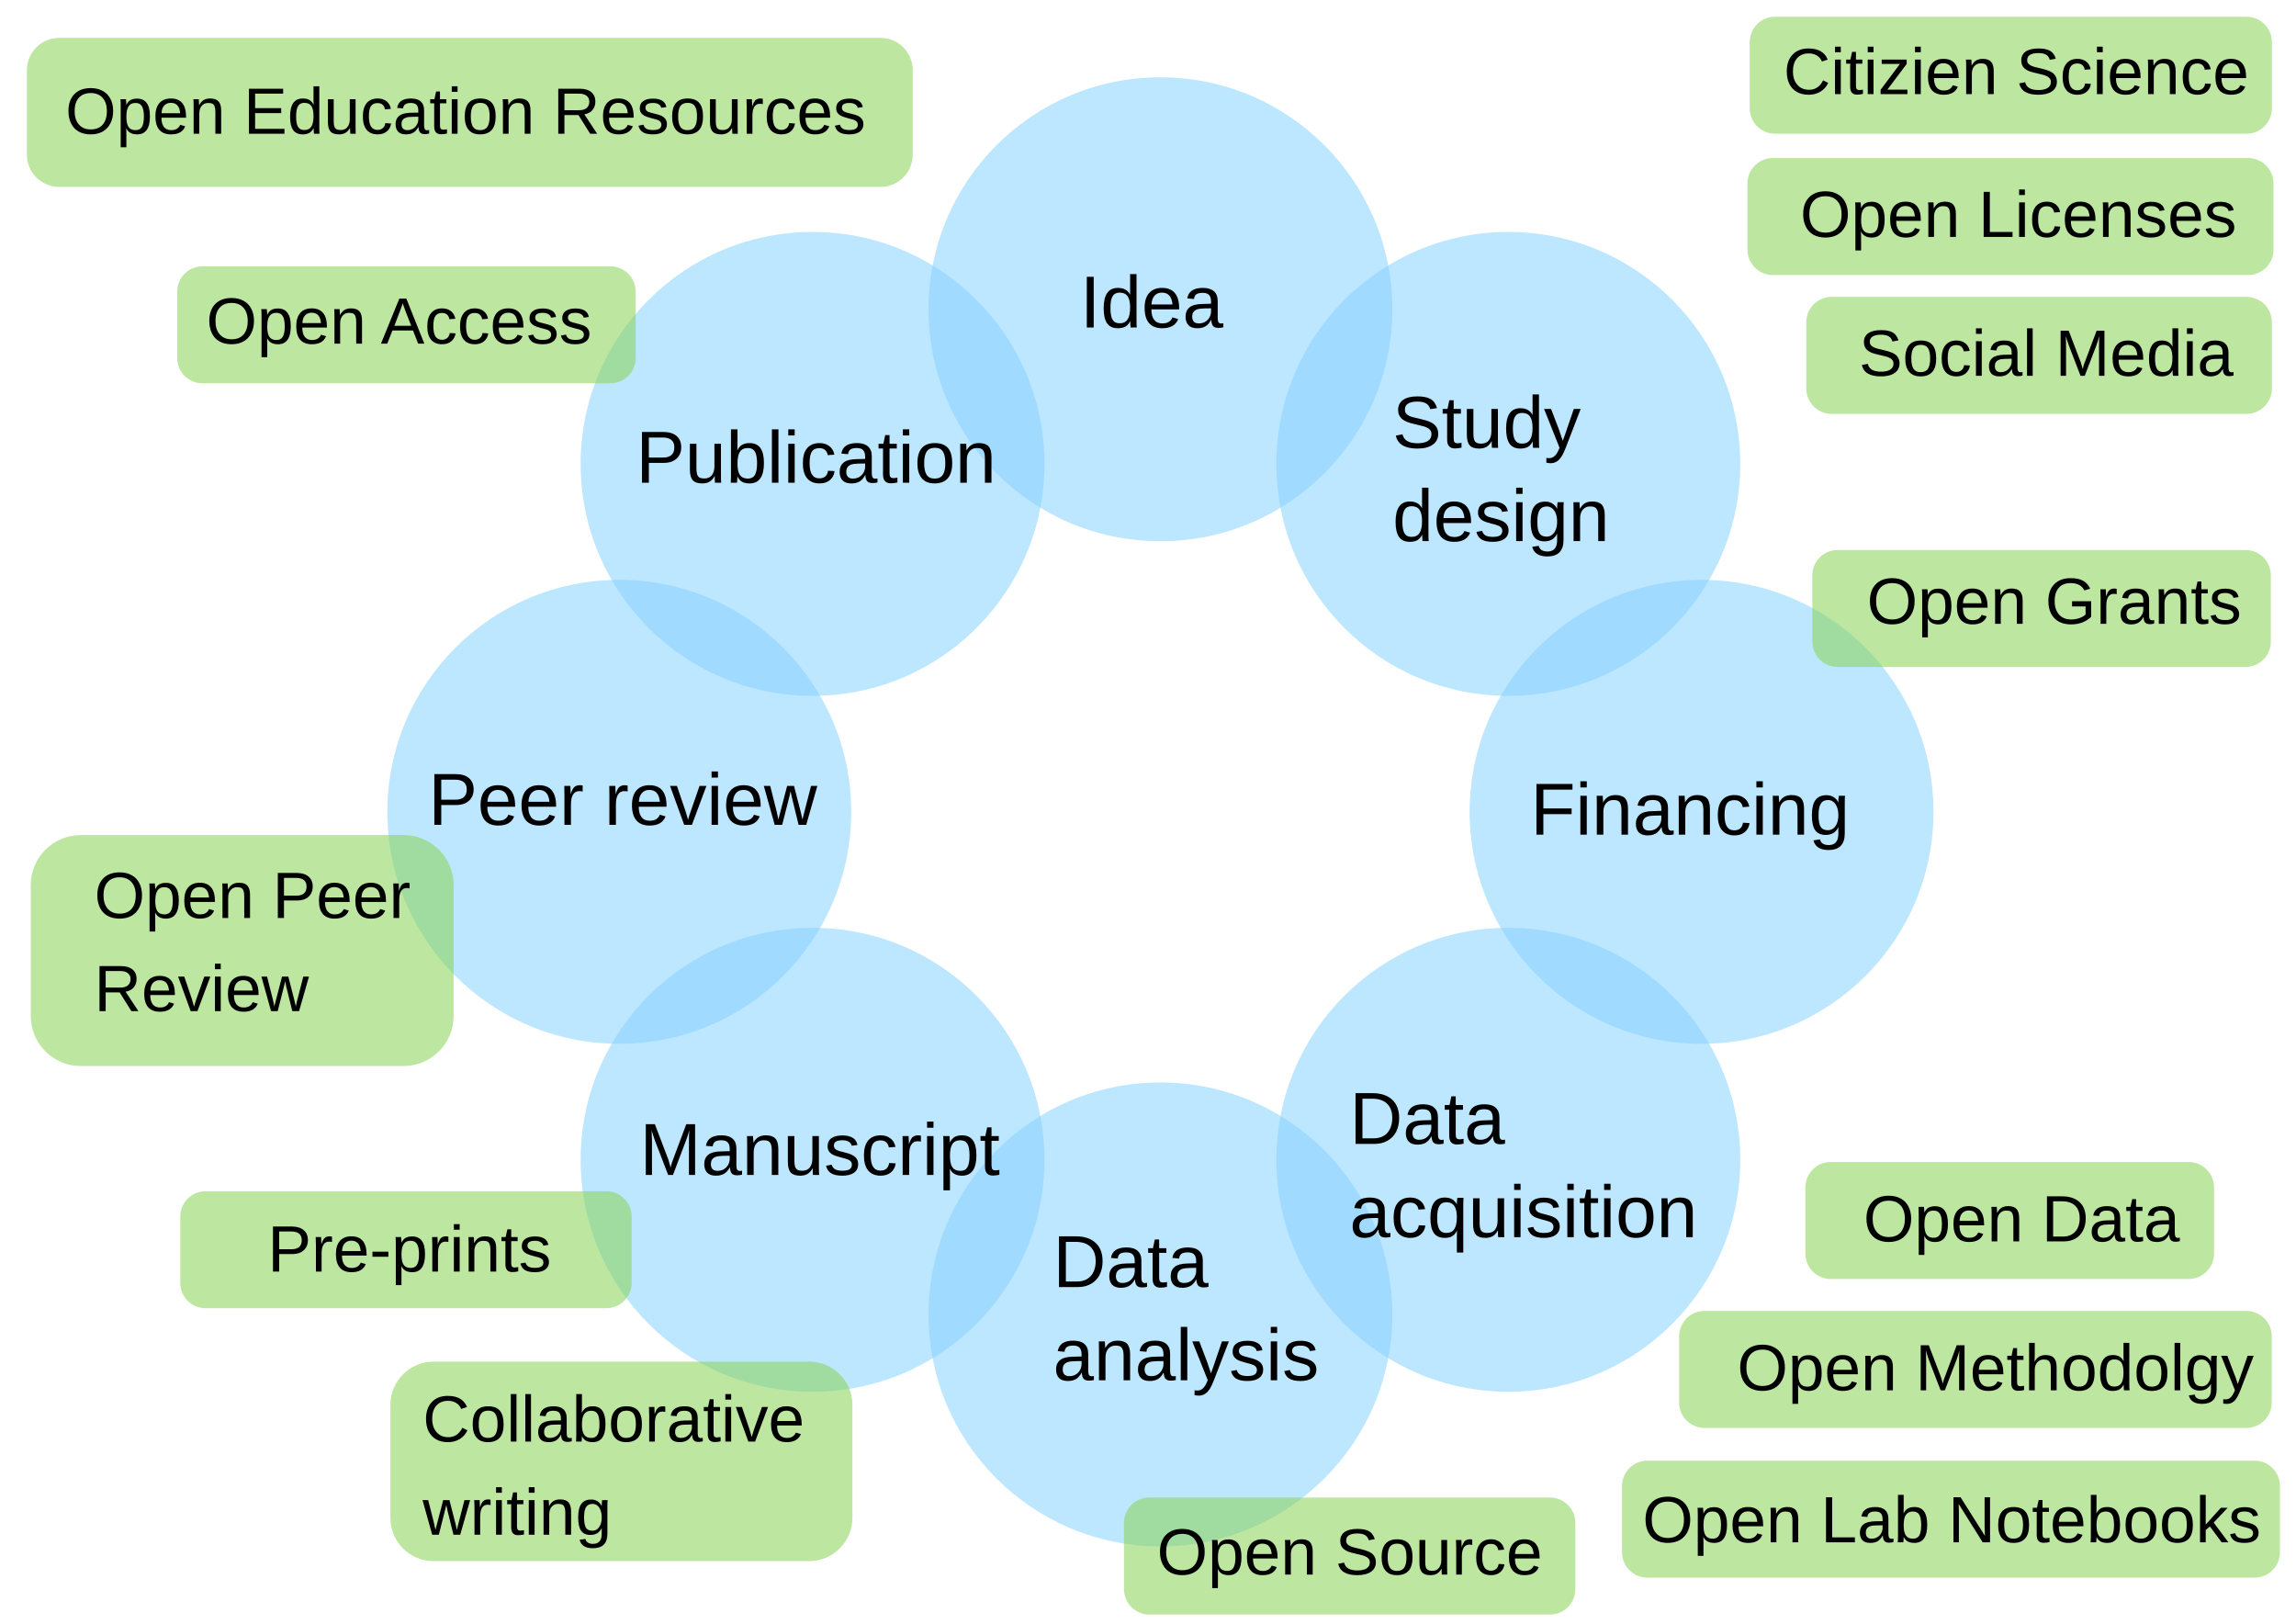
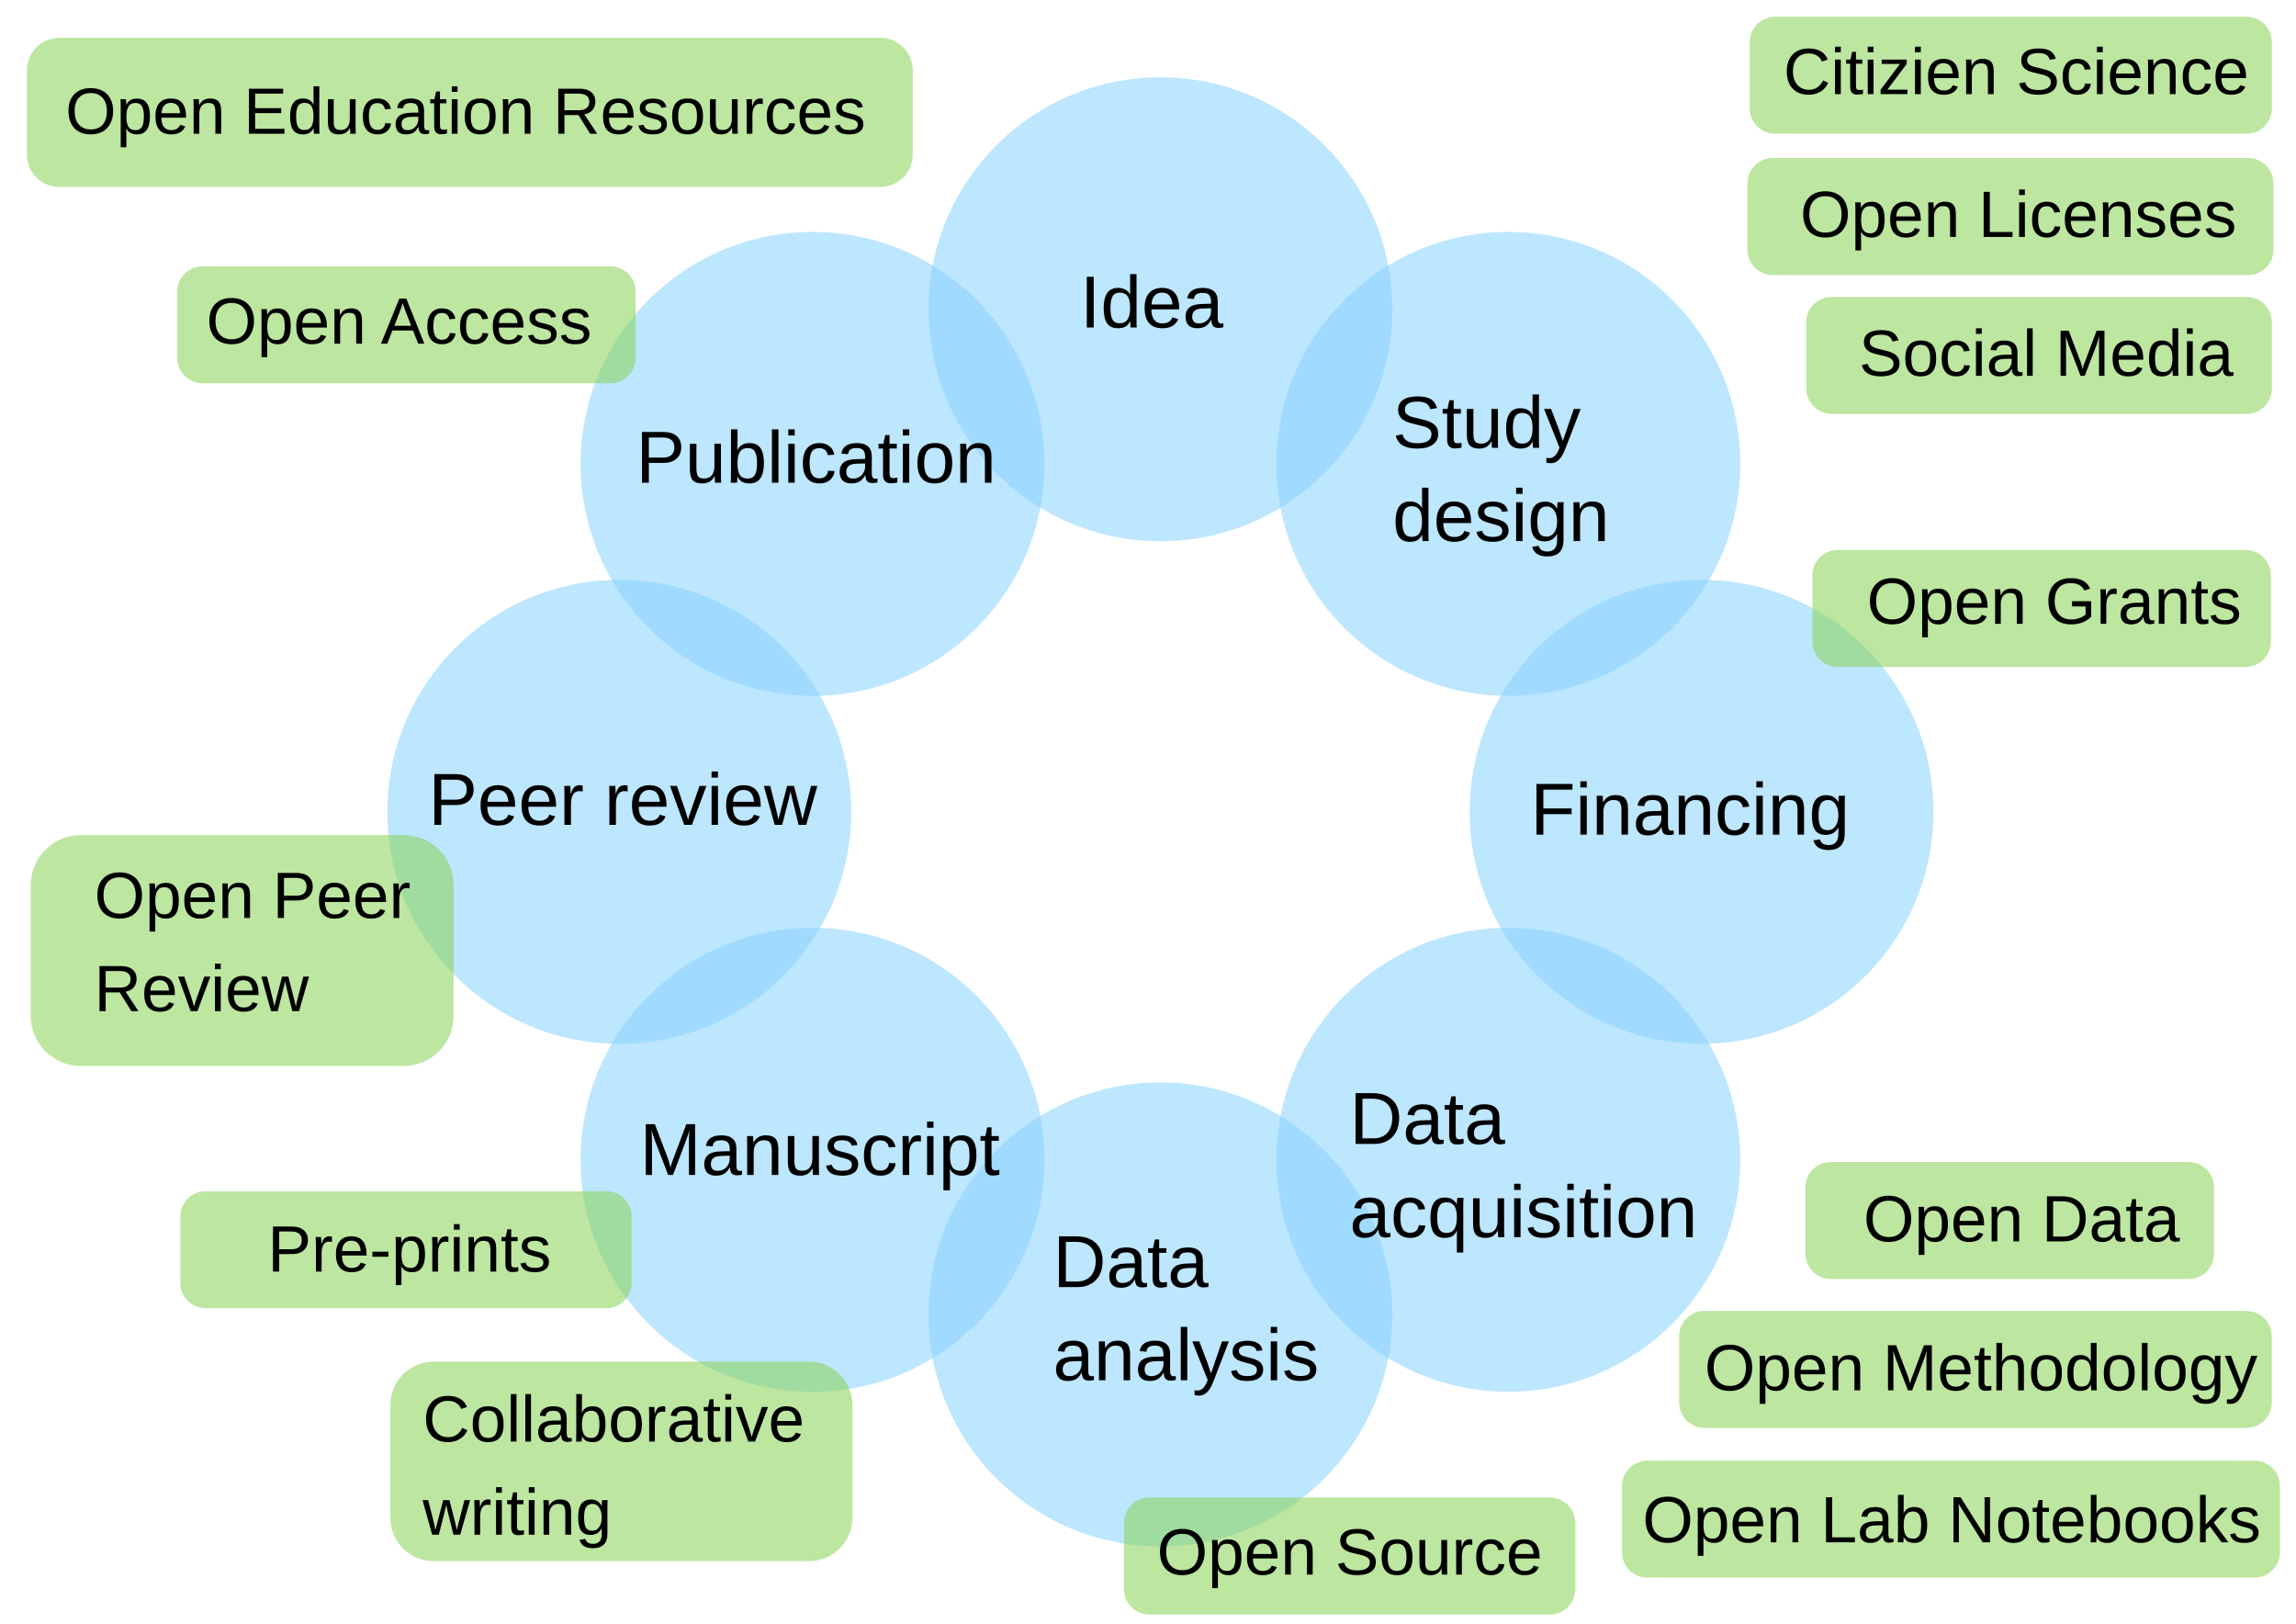
<svg xmlns="http://www.w3.org/2000/svg" width="297mm" height="210mm" viewBox="0 0 297 210" version="1.1" id="svg8">
  <defs id="defs2" />
  <g id="layer1" transform="translate(0,-87)">
    <flowRoot xml:space="preserve" id="flowRoot1088" style="font-style:normal;font-variant:normal;font-weight:normal;font-stretch:normal;font-size:36px;line-height:125%;font-family:Arial;-inkscape-font-specification:Sans;text-align:start;letter-spacing:0px;word-spacing:0px;text-anchor:start;fill:#000000;fill-opacity:1;stroke:none;stroke-width:1px;stroke-linecap:butt;stroke-linejoin:miter;stroke-opacity:1" transform="scale(0.2645833)">
      <flowRegion id="flowRegion1090">
        <rect id="rect1092" width="381.429" height="192.857" x="-250" y="88.234" />
      </flowRegion>
      <flowPara id="flowPara1094" />
    </flowRoot>
    <circle style="opacity:0.557;fill:#89d2ff;fill-opacity:1;fill-rule:evenodd;stroke:none;stroke-width:0.542;stroke-linecap:round;stroke-miterlimit:4;stroke-dasharray:none;stroke-dashoffset:0;stroke-opacity:0.914" id="path1155" cx="150.108" cy="127" r="30" />
    <text xml:space="preserve" style="font-style:normal;font-variant:normal;font-weight:normal;font-stretch:normal;font-size:9.525px;line-height:125%;font-family:Arial;-inkscape-font-specification:Sans;text-align:start;letter-spacing:0px;word-spacing:0px;text-anchor:start;fill:#000000;fill-opacity:1;stroke:none;stroke-width:0.265px;stroke-linecap:butt;stroke-linejoin:miter;stroke-opacity:1" x="139.711" y="129.357" id="text819">
      <tspan id="tspan817" x="139.711" y="129.357" style="stroke-width:0.265px">Idea</tspan>
    </text>
    <circle style="opacity:0.557;fill:#89d2ff;fill-opacity:1;fill-rule:evenodd;stroke:none;stroke-width:0.542;stroke-linecap:round;stroke-miterlimit:4;stroke-dasharray:none;stroke-dashoffset:0;stroke-opacity:0.914" id="path1155-9" cx="195.108" cy="147" r="30" />
    <text xml:space="preserve" style="font-style:normal;font-variant:normal;font-weight:normal;font-stretch:normal;font-size:9.525px;line-height:125%;font-family:Arial;-inkscape-font-specification:Sans;text-align:start;letter-spacing:0px;word-spacing:0px;text-anchor:start;fill:#000000;fill-opacity:1;stroke:none;stroke-width:0.265px;stroke-linecap:butt;stroke-linejoin:miter;stroke-opacity:1" x="180.12" y="124.439" id="text819-6-7">
      <tspan id="tspan817-2-0" x="180.12" y="132.866" style="stroke-width:0.265px" />
      <tspan x="180.12" y="144.925" style="stroke-width:0.265px" id="tspan1503">Study</tspan>
      <tspan x="180.12" y="156.983" style="stroke-width:0.265px" id="tspan1513">design</tspan>
    </text>
    <circle style="opacity:0.557;fill:#89d2ff;fill-opacity:1;fill-rule:evenodd;stroke:none;stroke-width:0.542;stroke-linecap:round;stroke-miterlimit:4;stroke-dasharray:none;stroke-dashoffset:0;stroke-opacity:0.914" id="path1155-9-2" cx="220.108" cy="192" r="30" />
    <circle style="opacity:0.557;fill:#89d2ff;fill-opacity:1;fill-rule:evenodd;stroke:none;stroke-width:0.542;stroke-linecap:round;stroke-miterlimit:4;stroke-dasharray:none;stroke-dashoffset:0;stroke-opacity:0.914" id="path1155-9-28" cx="195.108" cy="237" r="30" />
    <circle style="opacity:0.557;fill:#89d2ff;fill-opacity:1;fill-rule:evenodd;stroke:none;stroke-width:0.542;stroke-linecap:round;stroke-miterlimit:4;stroke-dasharray:none;stroke-dashoffset:0;stroke-opacity:0.914" id="path1155-9-9" cx="150.108" cy="257" r="30" />
    <circle style="opacity:0.557;fill:#89d2ff;fill-opacity:1;fill-rule:evenodd;stroke:none;stroke-width:0.542;stroke-linecap:round;stroke-miterlimit:4;stroke-dasharray:none;stroke-dashoffset:0;stroke-opacity:0.914" id="path1155-9-7" cx="105.108" cy="237" r="30" />
    <circle style="opacity:0.557;fill:#89d2ff;fill-opacity:1;fill-rule:evenodd;stroke:none;stroke-width:0.542;stroke-linecap:round;stroke-miterlimit:4;stroke-dasharray:none;stroke-dashoffset:0;stroke-opacity:0.914" id="path1155-9-3" cx="80.108" cy="192" r="30" />
    <circle style="opacity:0.557;fill:#89d2ff;fill-opacity:1;fill-rule:evenodd;stroke:none;stroke-width:0.542;stroke-linecap:round;stroke-miterlimit:4;stroke-dasharray:none;stroke-dashoffset:0;stroke-opacity:0.914" id="path1155-9-6" cx="105.108" cy="147" r="30" />
    <text xml:space="preserve" style="font-style:normal;font-variant:normal;font-weight:normal;font-stretch:normal;font-size:9.525px;line-height:125%;font-family:Arial;-inkscape-font-specification:Sans;text-align:start;letter-spacing:0px;word-spacing:0px;text-anchor:start;fill:#000000;fill-opacity:1;stroke:none;stroke-width:0.265px;stroke-linecap:butt;stroke-linejoin:miter;stroke-opacity:1" x="197.969" y="194.95" id="text819-6">
      <tspan id="tspan817-2" x="197.969" y="194.95" style="stroke-width:0.265px">Financing</tspan>
    </text>
    <text xml:space="preserve" style="font-style:normal;font-variant:normal;font-weight:normal;font-stretch:normal;font-size:9.525px;line-height:125%;font-family:Arial;-inkscape-font-specification:Sans;text-align:start;letter-spacing:0px;word-spacing:0px;text-anchor:start;fill:#000000;fill-opacity:1;stroke:none;stroke-width:0.265px;stroke-linecap:butt;stroke-linejoin:miter;stroke-opacity:1" x="174.565" y="234.947" id="text819-6-7-3">
      <tspan id="tspan817-2-0-6" x="174.565" y="234.947" style="stroke-width:0.265px">Data</tspan>
      <tspan x="174.565" y="247.006" style="stroke-width:0.265px" id="tspan1501">acquisition</tspan>
    </text>
    <text xml:space="preserve" style="font-style:normal;font-variant:normal;font-weight:normal;font-stretch:normal;font-size:9.525px;line-height:125%;font-family:Arial;-inkscape-font-specification:Sans;text-align:start;letter-spacing:0px;word-spacing:0px;text-anchor:start;fill:#000000;fill-opacity:1;stroke:none;stroke-width:0.265px;stroke-linecap:butt;stroke-linejoin:miter;stroke-opacity:1" x="136.205" y="253.46" id="text819-6-7-3-6">
      <tspan id="tspan817-2-0-6-1" x="136.205" y="253.46" style="stroke-width:0.265px">Data</tspan>
      <tspan x="136.205" y="265.518" style="stroke-width:0.265px" id="tspan1515">analysis</tspan>
    </text>
    <text xml:space="preserve" style="font-style:normal;font-variant:normal;font-weight:normal;font-stretch:normal;font-size:9.525px;line-height:125%;font-family:Arial;-inkscape-font-specification:Sans;text-align:start;letter-spacing:0px;word-spacing:0px;text-anchor:start;fill:#000000;fill-opacity:1;stroke:none;stroke-width:0.265px;stroke-linecap:butt;stroke-linejoin:miter;stroke-opacity:1" x="82.757" y="238.958" id="text819-6-7-3-6-7">
      <tspan id="tspan817-2-0-6-1-9" x="82.757" y="238.958" style="stroke-width:0.265px">Manuscript</tspan>
    </text>
    <text xml:space="preserve" style="font-style:normal;font-variant:normal;font-weight:normal;font-stretch:normal;font-size:9.525px;line-height:125%;font-family:Arial;-inkscape-font-specification:Sans;text-align:start;letter-spacing:0px;word-spacing:0px;text-anchor:start;fill:#000000;fill-opacity:1;stroke:none;stroke-width:0.265px;stroke-linecap:butt;stroke-linejoin:miter;stroke-opacity:1" x="55.408" y="193.681" id="text819-6-7-3-6-7-0">
      <tspan id="tspan817-2-0-6-1-9-2" x="55.408" y="193.681" style="stroke-width:0.265px">Peer review</tspan>
    </text>
    <text xml:space="preserve" style="font-style:normal;font-variant:normal;font-weight:normal;font-stretch:normal;font-size:9.525px;line-height:125%;font-family:Arial;-inkscape-font-specification:Sans;text-align:start;letter-spacing:0px;word-spacing:0px;text-anchor:start;fill:#000000;fill-opacity:1;stroke:none;stroke-width:0.265px;stroke-linecap:butt;stroke-linejoin:miter;stroke-opacity:1" x="82.26" y="149.43" id="text819-6-7-3-6-7-0-7">
      <tspan id="tspan817-2-0-6-1-9-2-5" x="82.26" y="149.43" style="stroke-width:0.265px">Publication</tspan>
    </text>
    <rect style="opacity:0.557;fill:#89d255;fill-opacity:1;fill-rule:evenodd;stroke:none;stroke-width:0.369;stroke-linecap:round;stroke-miterlimit:4;stroke-dasharray:none;stroke-dashoffset:0;stroke-opacity:0.914" id="rect1240" width="59.307" height="15.131" x="22.922" y="121.442" ry="3.281" />
    <text xml:space="preserve" style="font-style:normal;font-variant:normal;font-weight:normal;font-stretch:normal;font-size:9.525px;line-height:125%;font-family:Arial;-inkscape-font-specification:Sans;text-align:start;letter-spacing:0px;word-spacing:0px;text-anchor:start;fill:#000000;fill-opacity:1;stroke:none;stroke-width:0.265px;stroke-linecap:butt;stroke-linejoin:miter;stroke-opacity:1" x="26.669" y="131.446" id="text1244">
      <tspan id="tspan1242" x="26.669" y="131.446" style="font-size:8.467px;stroke-width:0.265px">Open Access</tspan>
    </text>
    <rect style="opacity:0.557;fill:#89d255;fill-opacity:1;fill-rule:evenodd;stroke:none;stroke-width:0.483;stroke-linecap:round;stroke-miterlimit:4;stroke-dasharray:none;stroke-dashoffset:0;stroke-opacity:0.914" id="rect1240-9-8" width="59.768" height="25.797" x="50.496" y="263.109" ry="5.594" />
    <rect style="opacity:0.557;fill:#89d255;fill-opacity:1;fill-rule:evenodd;stroke:none;stroke-width:0.578;stroke-linecap:round;stroke-miterlimit:4;stroke-dasharray:none;stroke-dashoffset:0;stroke-opacity:0.914" id="rect1240-9-0-1-4-5-3" width="114.585" height="19.277" x="3.482" y="91.898" ry="4.18" />
    <text xml:space="preserve" style="font-style:normal;font-variant:normal;font-weight:normal;font-stretch:normal;font-size:7.056px;line-height:125%;font-family:Arial;-inkscape-font-specification:Sans;text-align:start;letter-spacing:0px;word-spacing:0px;text-anchor:start;fill:#000000;fill-opacity:1;stroke:none;stroke-width:0.265px;stroke-linecap:butt;stroke-linejoin:miter;stroke-opacity:1" x="8.451" y="104.303" id="text1244-3-0-7-6-7">
      <tspan id="tspan1242-6-6-6-9-4" x="8.451" y="104.303" style="font-size:8.467px;stroke-width:0.265px">Open Education Resources</tspan>
    </text>
    <text xml:space="preserve" style="font-style:normal;font-variant:normal;font-weight:normal;font-stretch:normal;font-size:9.525px;line-height:125%;font-family:Arial;-inkscape-font-specification:Sans;text-align:start;letter-spacing:0px;word-spacing:0px;text-anchor:start;fill:#000000;fill-opacity:1;stroke:none;stroke-width:0.265px;stroke-linecap:butt;stroke-linejoin:miter;stroke-opacity:1" x="189.9" y="161.822" id="text1511">
      <tspan id="tspan1509" x="189.9" y="170.25" style="stroke-width:0.265px" />
    </text>
    <flowRoot xml:space="preserve" id="flowRoot1517" style="fill:black;stroke:none;stroke-opacity:1;stroke-width:1px;stroke-linejoin:miter;stroke-linecap:butt;fill-opacity:1;font-family:Arial;font-style:normal;font-weight:normal;font-size:36px;line-height:125%;letter-spacing:0px;word-spacing:0px;text-anchor:start;text-align:start;-inkscape-font-specification:Sans;font-stretch:normal;font-variant:normal">
      <flowRegion id="flowRegion1519">
        <rect id="rect1521" width="189.774" height="45.267" x="-351.69" y="788.478" />
      </flowRegion>
      <flowPara id="flowPara1523" />
    </flowRoot>
    <flowRoot xml:space="preserve" id="flowRoot1525" style="fill:black;stroke:none;stroke-opacity:1;stroke-width:1px;stroke-linejoin:miter;stroke-linecap:butt;fill-opacity:1;font-family:Arial;font-style:normal;font-weight:normal;font-size:36px;line-height:125%;letter-spacing:0px;word-spacing:0px;text-anchor:start;text-align:start;-inkscape-font-specification:Sans;font-stretch:normal;font-variant:normal">
      <flowRegion id="flowRegion1527">
        <rect id="rect1529" width="182.809" height="43.526" x="-342.985" y="802.406" />
      </flowRegion>
      <flowPara id="flowPara1531" />
    </flowRoot>
    <rect style="opacity:0.557;fill:#89d255;fill-opacity:1;fill-rule:evenodd;stroke:none;stroke-width:0.498;stroke-linecap:round;stroke-miterlimit:4;stroke-dasharray:none;stroke-dashoffset:0;stroke-opacity:0.914" id="rect1240-4" width="54.701" height="29.872" x="3.974" y="195.001" ry="6.478" />
    <text xml:space="preserve" style="font-style:normal;font-variant:normal;font-weight:normal;font-stretch:normal;font-size:9.525px;line-height:125%;font-family:Arial;-inkscape-font-specification:Sans;text-align:start;letter-spacing:0px;word-spacing:0px;text-anchor:start;fill:#000000;fill-opacity:1;stroke:none;stroke-width:0.265px;stroke-linecap:butt;stroke-linejoin:miter;stroke-opacity:1" x="12.185" y="205.731" id="text1244-4-1-7">
      <tspan id="tspan1242-7-55-4" x="12.185" y="205.731" style="font-size:8.467px;stroke-width:0.265px">Open Peer</tspan>
      <tspan x="12.185" y="217.776" style="font-size:8.467px;stroke-width:0.265px" id="tspan1577">Review</tspan>
    </text>
    <rect style="opacity:0.557;fill:#89d255;fill-opacity:1;fill-rule:evenodd;stroke:none;stroke-width:0.366;stroke-linecap:round;stroke-miterlimit:4;stroke-dasharray:none;stroke-dashoffset:0;stroke-opacity:0.914" id="rect1240-43" width="58.386" height="15.131" x="23.321" y="241.066" ry="3.281" />
    <text xml:space="preserve" style="font-style:normal;font-variant:normal;font-weight:normal;font-stretch:normal;font-size:9.525px;line-height:125%;font-family:Arial;-inkscape-font-specification:Sans;text-align:start;letter-spacing:0px;word-spacing:0px;text-anchor:start;fill:#000000;fill-opacity:1;stroke:none;stroke-width:0.265px;stroke-linecap:butt;stroke-linejoin:miter;stroke-opacity:1" x="34.625" y="251.461" id="text1244-4">
      <tspan id="tspan1242-7" x="34.625" y="251.461" style="font-size:8.467px;stroke-width:0.265px">Pre-prints</tspan>
    </text>
    <rect style="opacity:0.557;fill:#89d255;fill-opacity:1;fill-rule:evenodd;stroke:none;stroke-width:0.366;stroke-linecap:round;stroke-miterlimit:4;stroke-dasharray:none;stroke-dashoffset:0;stroke-opacity:0.914" id="rect1240-43-0" width="58.386" height="15.131" x="145.394" y="280.682" ry="3.281" />
    <text xml:space="preserve" style="font-style:normal;font-variant:normal;font-weight:normal;font-stretch:normal;font-size:9.525px;line-height:125%;font-family:Arial;-inkscape-font-specification:Sans;text-align:start;letter-spacing:0px;word-spacing:0px;text-anchor:start;fill:#000000;fill-opacity:1;stroke:none;stroke-width:0.265px;stroke-linecap:butt;stroke-linejoin:miter;stroke-opacity:1" x="149.645" y="290.645" id="text1244-3">
      <tspan id="tspan1242-6" x="149.645" y="290.645" style="font-size:8.467px;stroke-width:0.265px">Open Source</tspan>
    </text>
    <rect style="opacity:0.557;fill:#89d255;fill-opacity:1;fill-rule:evenodd;stroke:none;stroke-width:0.348;stroke-linecap:round;stroke-miterlimit:4;stroke-dasharray:none;stroke-dashoffset:0;stroke-opacity:0.914" id="rect1240-43-0-7" width="52.858" height="15.131" x="233.539" y="237.286" ry="3.281" />
    <text xml:space="preserve" style="font-style:normal;font-variant:normal;font-weight:normal;font-stretch:normal;font-size:9.525px;line-height:125%;font-family:Arial;-inkscape-font-specification:Sans;text-align:start;letter-spacing:0px;word-spacing:0px;text-anchor:start;fill:#000000;fill-opacity:1;stroke:none;stroke-width:0.265px;stroke-linecap:butt;stroke-linejoin:miter;stroke-opacity:1" x="241.033" y="247.554" id="text1244-3-0-8">
      <tspan id="tspan1242-6-6-68" x="241.033" y="247.554" style="font-size:8.467px;stroke-width:0.265px">Open Data</tspan>
    </text>
    <rect style="opacity:0.557;fill:#89d255;fill-opacity:1;fill-rule:evenodd;stroke:none;stroke-width:0.442;stroke-linecap:round;stroke-miterlimit:4;stroke-dasharray:none;stroke-dashoffset:0;stroke-opacity:0.914" id="rect1240-43-0-7-8" width="85.104" height="15.131" x="209.818" y="275.912" ry="3.281" />
    <text xml:space="preserve" style="font-style:normal;font-variant:normal;font-weight:normal;font-stretch:normal;font-size:9.525px;line-height:125%;font-family:Arial;-inkscape-font-specification:Sans;text-align:start;letter-spacing:0px;word-spacing:0px;text-anchor:start;fill:#000000;fill-opacity:1;stroke:none;stroke-width:0.265px;stroke-linecap:butt;stroke-linejoin:miter;stroke-opacity:1" x="212.455" y="286.473" id="text1244-3-2">
      <tspan id="tspan1242-6-0" x="212.455" y="286.473" style="font-size:8.467px;stroke-width:0.265px">Open Lab Notebooks</tspan>
    </text>
    <rect style="opacity:0.557;fill:#89d255;fill-opacity:1;fill-rule:evenodd;stroke:none;stroke-width:0.393;stroke-linecap:round;stroke-miterlimit:4;stroke-dasharray:none;stroke-dashoffset:0;stroke-opacity:0.914" id="rect1240-431" width="67.543" height="15.131" x="226.337" y="89.165" ry="3.281" />
    <text xml:space="preserve" style="font-style:normal;font-variant:normal;font-weight:normal;font-stretch:normal;font-size:9.525px;line-height:125%;font-family:Arial;-inkscape-font-specification:Sans;text-align:start;letter-spacing:0px;word-spacing:0px;text-anchor:start;fill:#000000;fill-opacity:1;stroke:none;stroke-width:0.265px;stroke-linecap:butt;stroke-linejoin:miter;stroke-opacity:1" x="230.69" y="99.176" id="text1244-3-0-7-6">
      <tspan id="tspan1242-6-6-6-9" x="230.69" y="99.176" style="font-size:8.467px;stroke-width:0.265px">Citizien Science</tspan>
    </text>
    <rect style="opacity:0.557;fill:#89d255;fill-opacity:1;fill-rule:evenodd;stroke:none;stroke-width:0.369;stroke-linecap:round;stroke-miterlimit:4;stroke-dasharray:none;stroke-dashoffset:0;stroke-opacity:0.914" id="rect1240-431-4" width="59.307" height="15.131" x="234.436" y="158.13" ry="3.281" />
    <text xml:space="preserve" style="font-style:normal;font-variant:normal;font-weight:normal;font-stretch:normal;font-size:9.525px;line-height:125%;font-family:Arial;-inkscape-font-specification:Sans;text-align:start;letter-spacing:0px;word-spacing:0px;text-anchor:start;fill:#000000;fill-opacity:1;stroke:none;stroke-width:0.265px;stroke-linecap:butt;stroke-linejoin:miter;stroke-opacity:1" x="241.479" y="167.682" id="text1244-3-0-7">
      <tspan id="tspan1242-6-6-6" x="241.479" y="167.682" style="font-size:8.467px;stroke-width:0.265px">Open Grants</tspan>
    </text>
    <rect style="opacity:0.557;fill:#89d255;fill-opacity:1;fill-rule:evenodd;stroke:none;stroke-width:0.372;stroke-linecap:round;stroke-miterlimit:4;stroke-dasharray:none;stroke-dashoffset:0;stroke-opacity:0.914" id="rect1240-431-9" width="60.228" height="15.131" x="233.652" y="125.399" ry="3.281" />
    <text xml:space="preserve" style="font-style:normal;font-variant:normal;font-weight:normal;font-stretch:normal;font-size:9.525px;line-height:125%;font-family:Arial;-inkscape-font-specification:Sans;text-align:start;letter-spacing:0px;word-spacing:0px;text-anchor:start;fill:#000000;fill-opacity:1;stroke:none;stroke-width:0.265px;stroke-linecap:butt;stroke-linejoin:miter;stroke-opacity:1" x="240.451" y="135.604" id="text1244-3-0-7-6-2">
      <tspan id="tspan1242-6-6-6-9-5" x="240.451" y="135.604" style="font-size:8.467px;stroke-width:0.265px">Social Media</tspan>
    </text>
    <text xml:space="preserve" style="font-style:normal;font-variant:normal;font-weight:normal;font-stretch:normal;font-size:9.525px;line-height:125%;font-family:Arial;-inkscape-font-specification:Sans;text-align:start;letter-spacing:0px;word-spacing:0px;text-anchor:start;fill:#000000;fill-opacity:1;stroke:none;stroke-width:0.265px;stroke-linecap:butt;stroke-linejoin:miter;stroke-opacity:1" x="54.67" y="273.442" id="text1244-4-2">
      <tspan x="54.67" y="273.442" style="font-size:8.467px;stroke-width:0.265px" id="tspan2412">Collaborative</tspan>
      <tspan x="54.67" y="285.488" style="font-size:8.467px;stroke-width:0.265px" id="tspan89">writing</tspan>
    </text>
    <rect style="opacity:0.557;fill:#89d255;fill-opacity:1;fill-rule:evenodd;stroke:none;stroke-width:0.395;stroke-linecap:round;stroke-miterlimit:4;stroke-dasharray:none;stroke-dashoffset:0;stroke-opacity:0.914" id="rect1240-431-9-3" width="68.046" height="15.131" x="226.044" y="107.439" ry="3.281" />
    <text xml:space="preserve" style="font-style:normal;font-variant:normal;font-weight:normal;font-stretch:normal;font-size:9.525px;line-height:125%;font-family:Arial;-inkscape-font-specification:Sans;text-align:start;letter-spacing:0px;word-spacing:0px;text-anchor:start;fill:#000000;fill-opacity:1;stroke:none;stroke-width:0.265px;stroke-linecap:butt;stroke-linejoin:miter;stroke-opacity:1" x="232.843" y="117.645" id="text1244-3-0-7-6-2-6">
      <tspan id="tspan1242-6-6-6-9-5-7" x="232.843" y="117.645" style="font-size:8.467px;stroke-width:0.265px">Open Licenses</tspan>
    </text>
    <rect style="opacity:0.557;fill:#89d255;fill-opacity:1;fill-rule:evenodd;stroke:none;stroke-width:0.419;stroke-linecap:round;stroke-miterlimit:4;stroke-dasharray:none;stroke-dashoffset:0;stroke-opacity:0.914" id="rect1240-43-0-7-3" width="76.657" height="15.131" x="217.206" y="256.548" ry="3.281" />
-     <text xml:space="preserve" style="font-style:normal;font-variant:normal;font-weight:normal;font-stretch:normal;font-size:9.525px;line-height:125%;font-family:Arial;-inkscape-font-specification:Sans;text-align:start;letter-spacing:0px;word-spacing:0px;text-anchor:start;fill:#000000;fill-opacity:1;stroke:none;stroke-width:0.265px;stroke-linecap:butt;stroke-linejoin:miter;stroke-opacity:1" x="224.7" y="266.817" id="text1244-3-0-8-6">
-       <tspan id="tspan1242-6-6-68-7" x="224.7" y="266.817" style="font-size:8.467px;stroke-width:0.265px">Open Methodolgy</tspan>
+     <text xml:space="preserve" style="font-style:normal;font-variant:normal;font-weight:normal;font-stretch:normal;font-size:9.525px;line-height:125%;font-family:Arial;-inkscape-font-specification:Sans;text-align:start;letter-spacing:0px;word-spacing:0px;text-anchor:start;fill:#000000;fill-opacity:1;stroke:none;stroke-width:0.265px;stroke-linecap:butt;stroke-linejoin:miter;stroke-opacity:1" x="220.467" y="266.817" id="text1244-3-0-8-6">
+       <tspan id="tspan1242-6-6-68-7" x="220.467" y="266.817" style="font-size:8.467px;stroke-width:0.265px">Open Methodology</tspan>
    </text>
  </g>
</svg>
